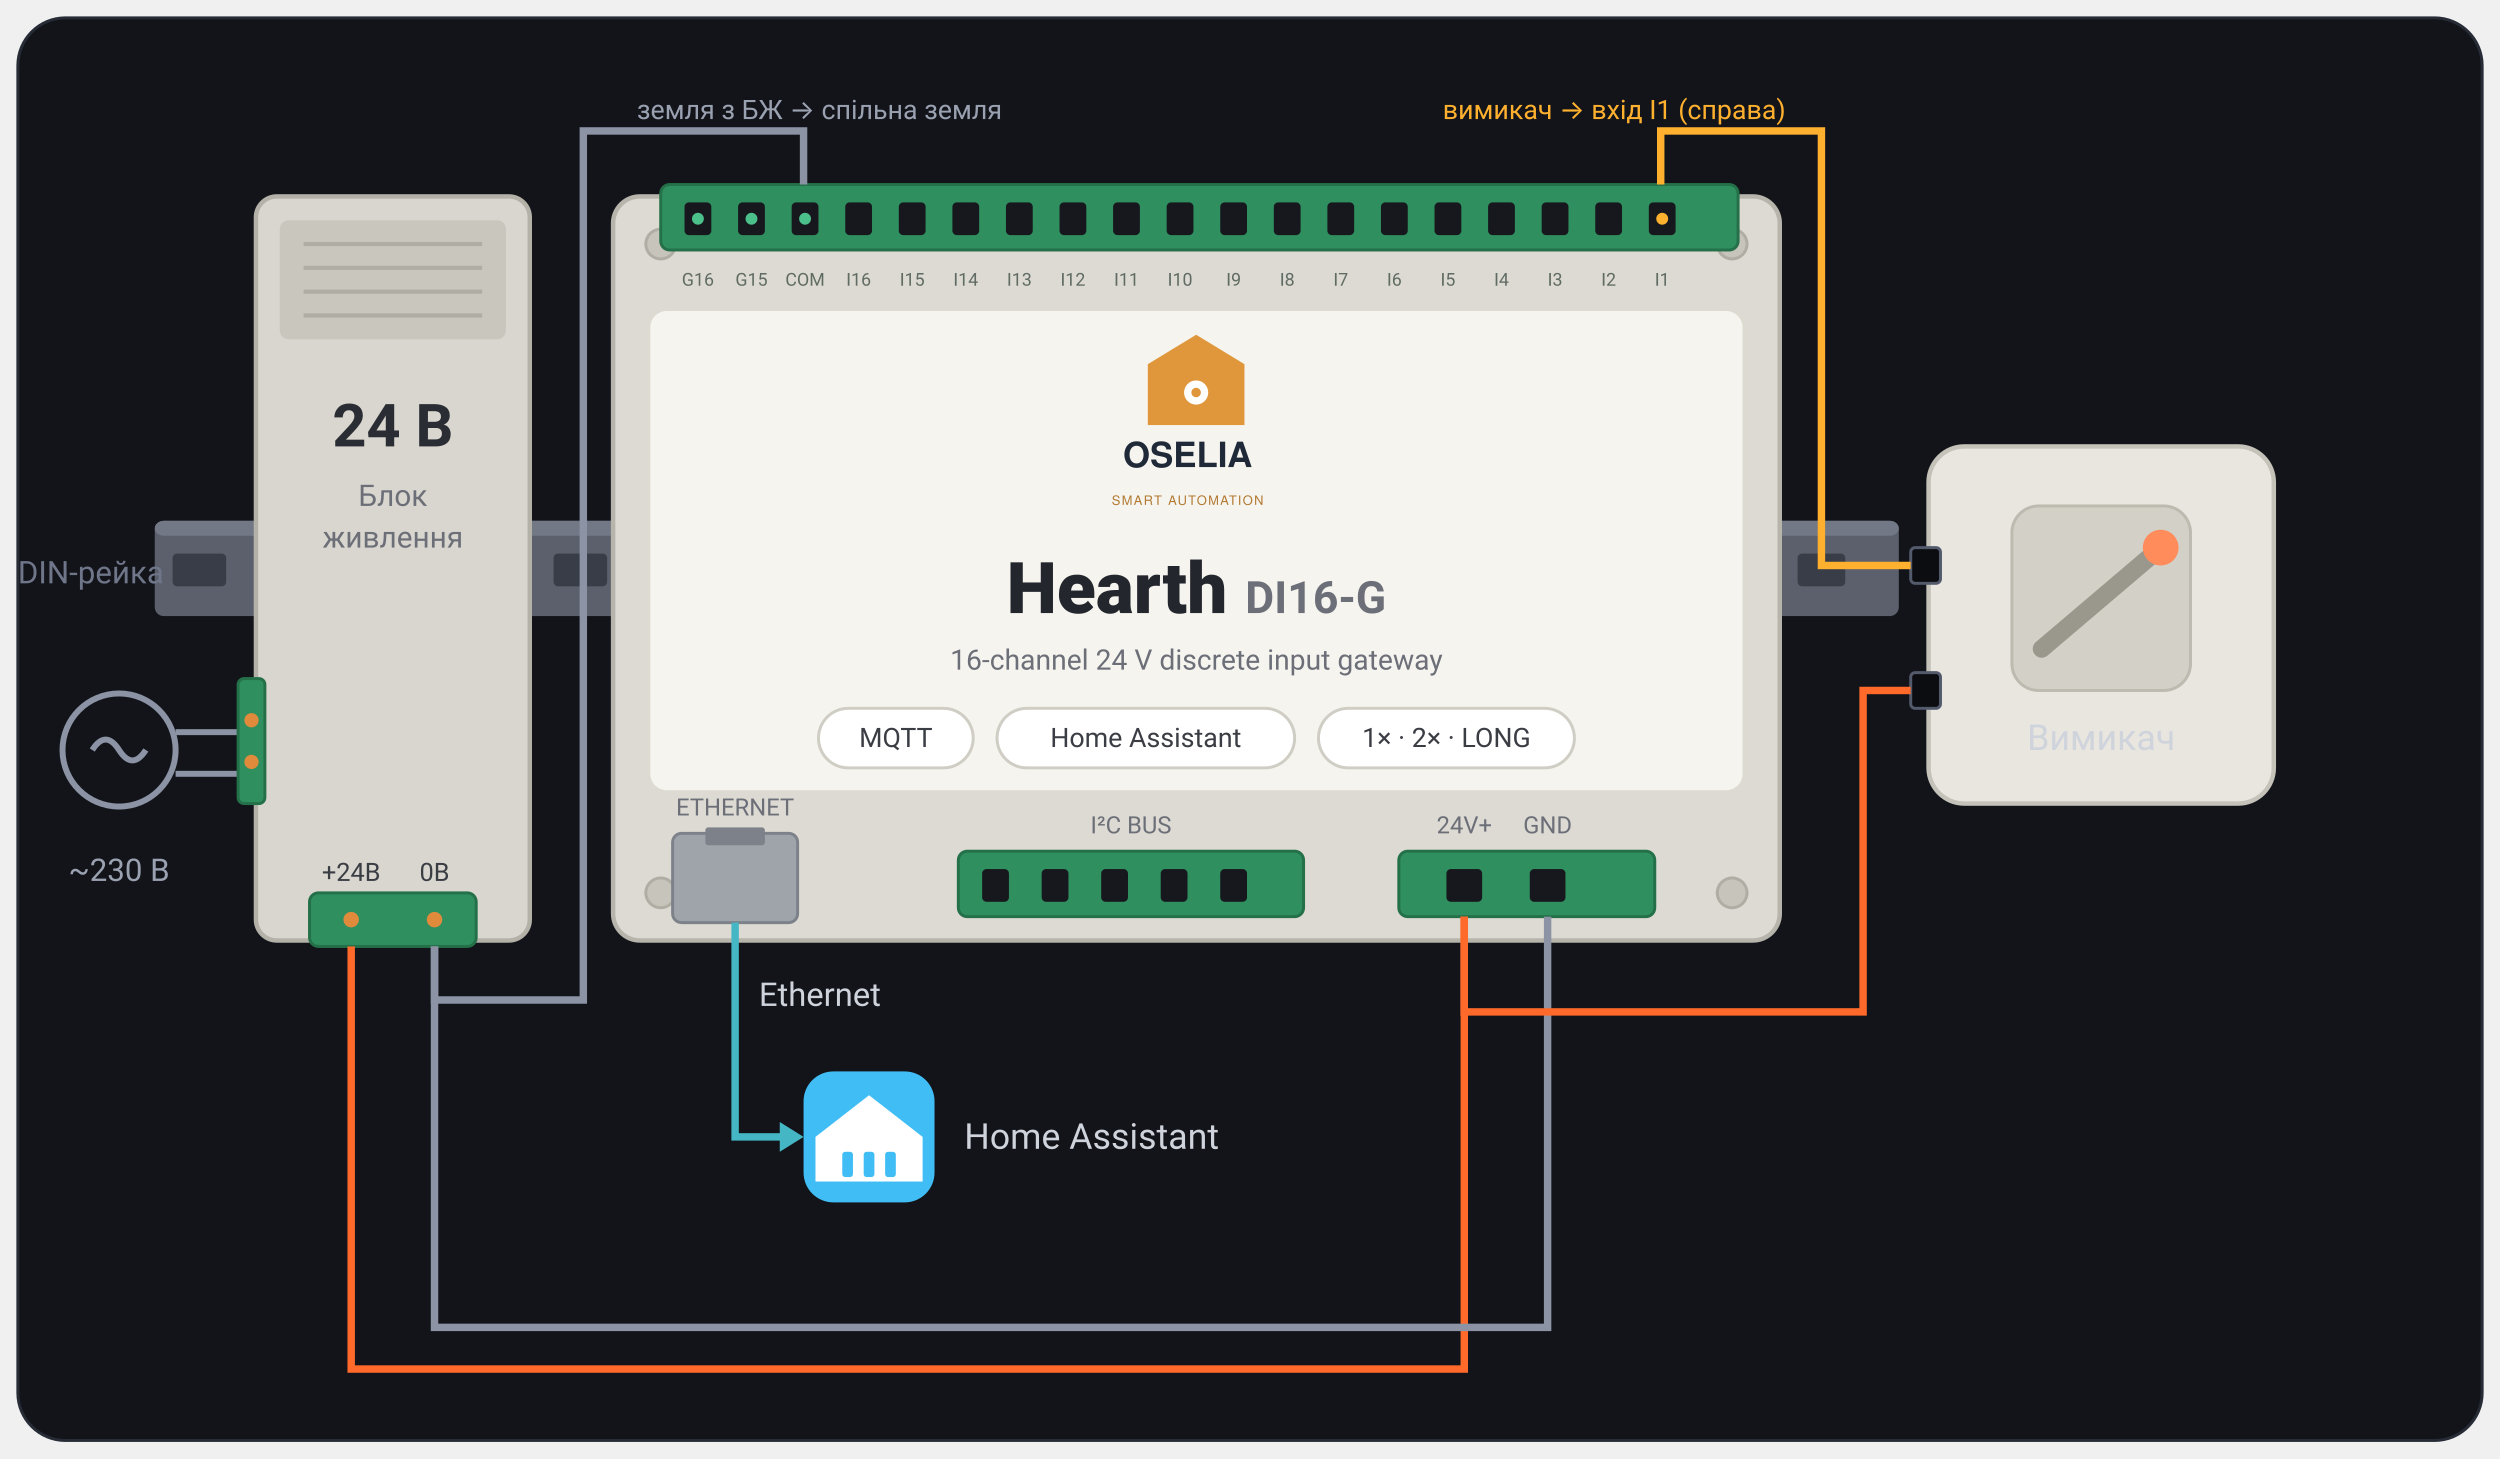
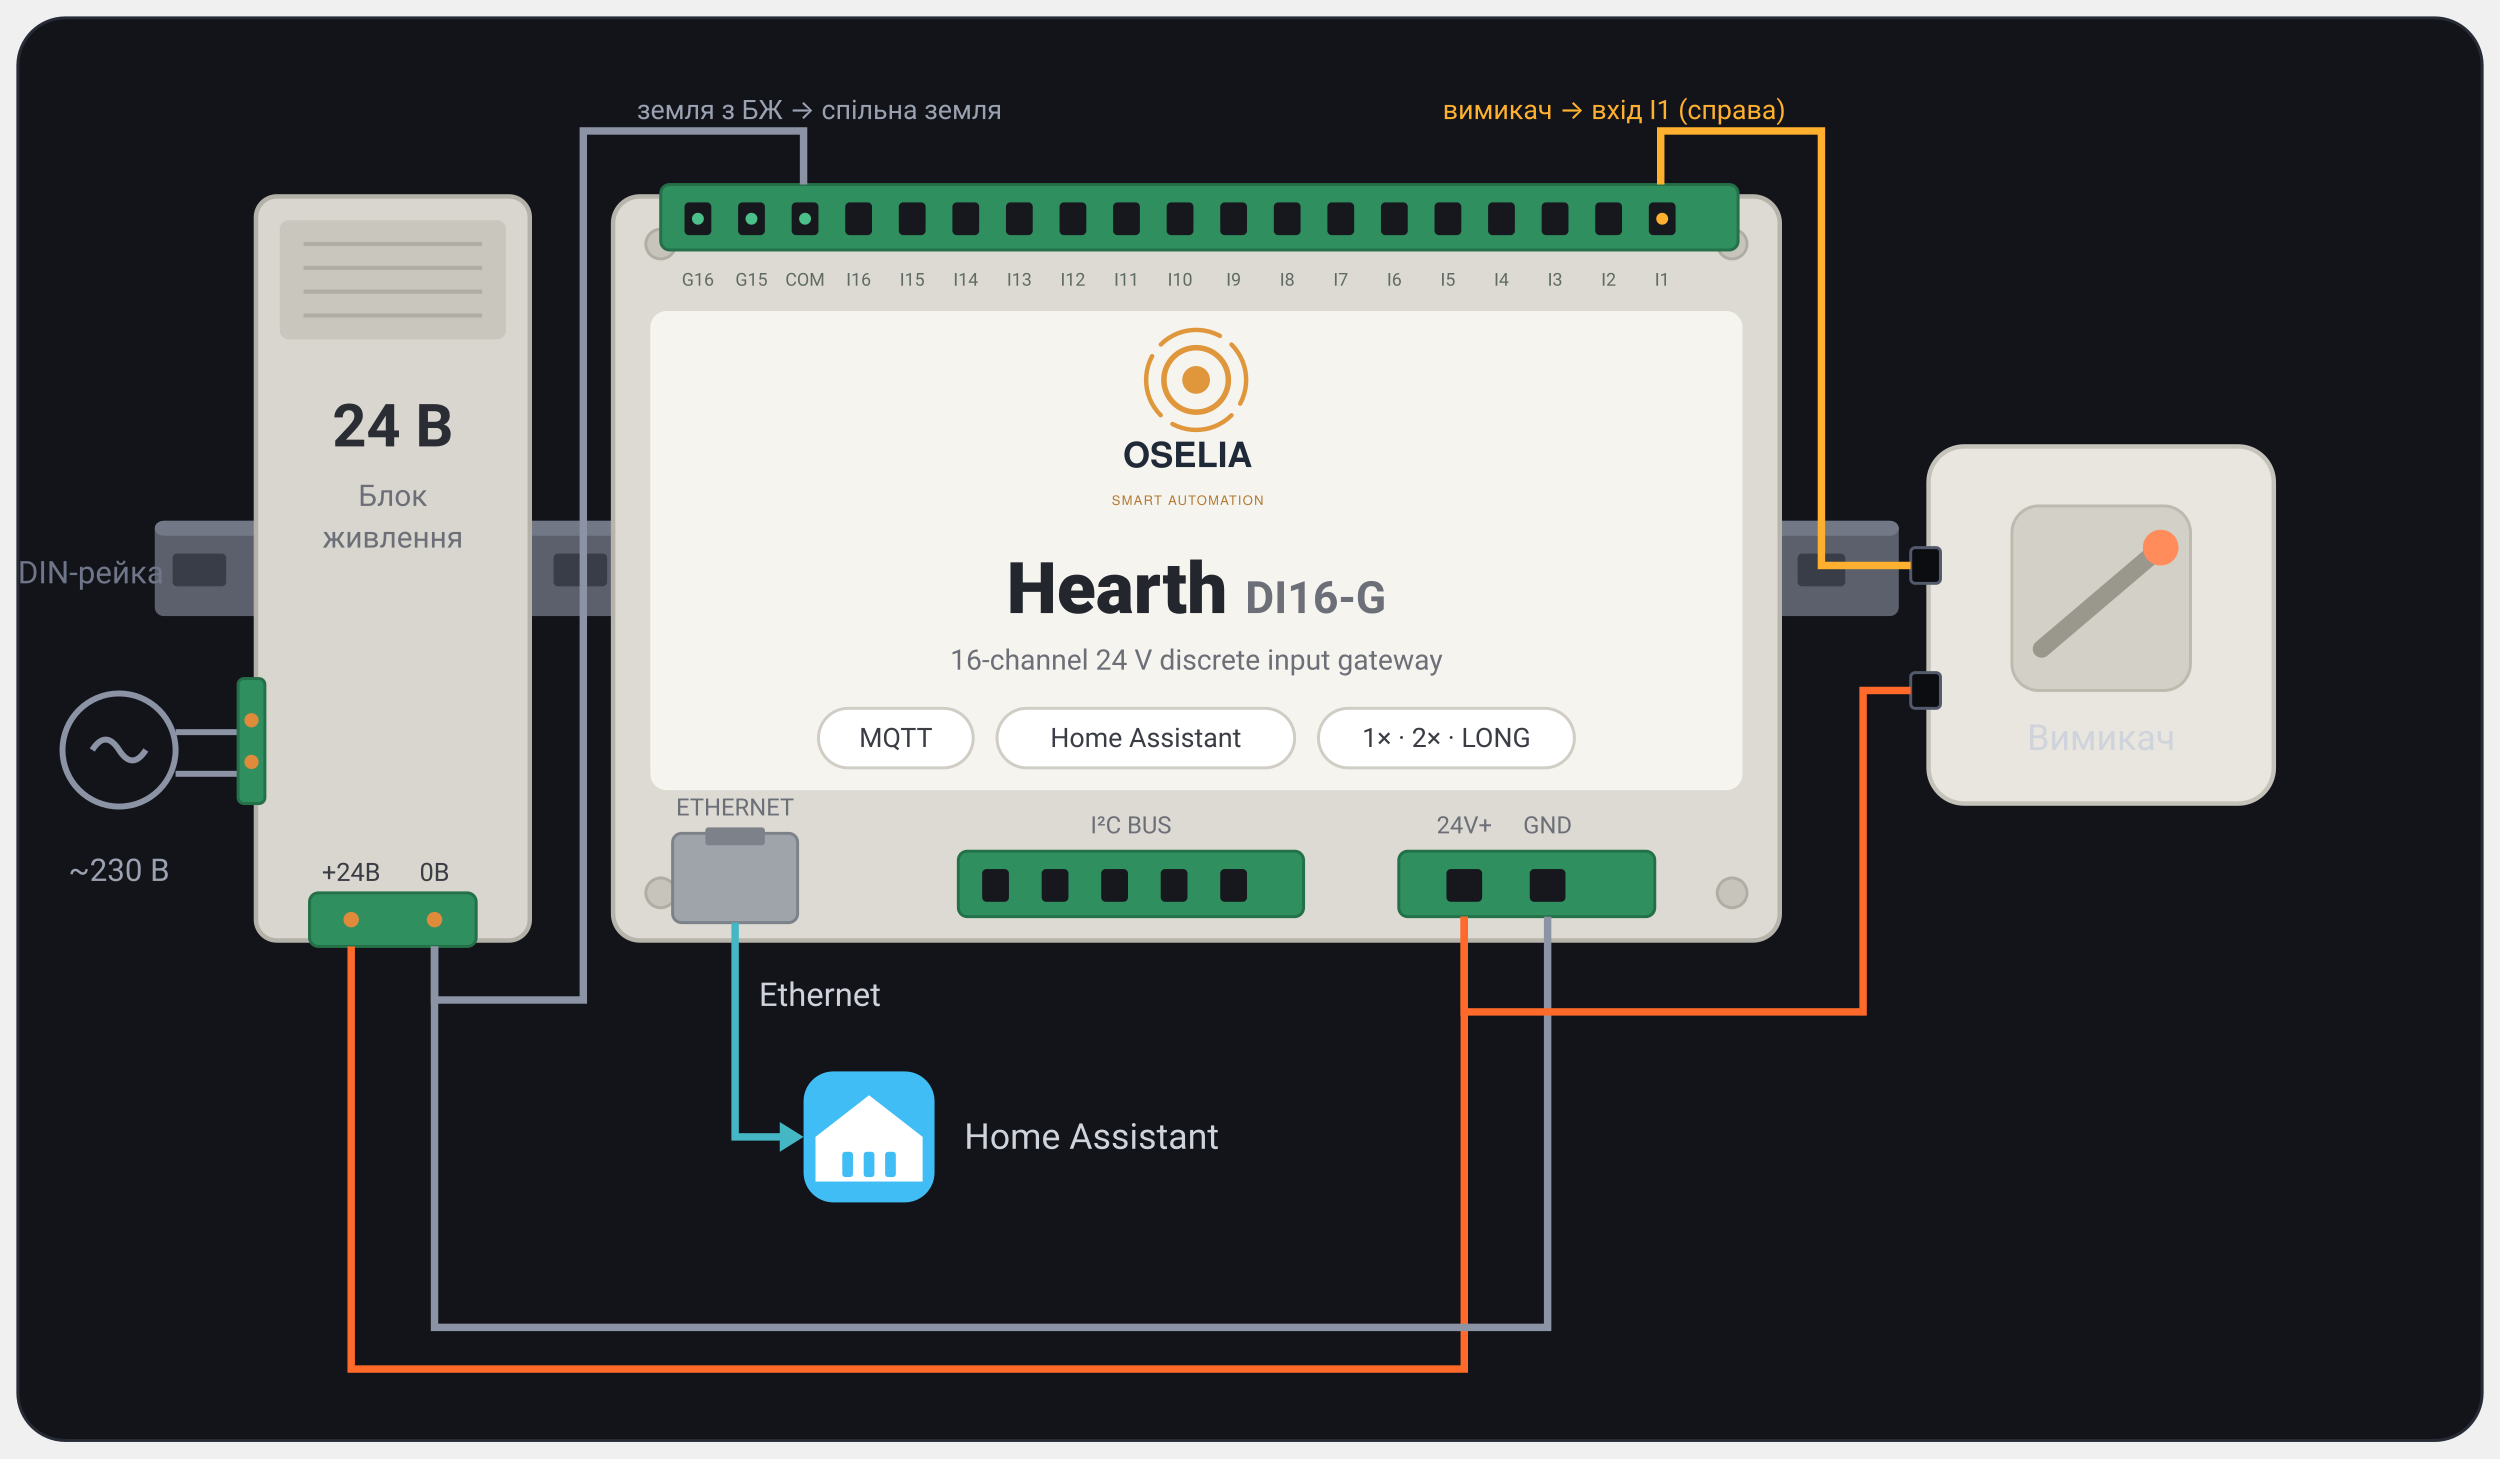
<svg xmlns="http://www.w3.org/2000/svg" viewBox="0 0 840 490" role="img" aria-label="Блок живлення 24 В, шлюз OSELIA Hearth DI16-G і вимикач на DIN-рейці, під'єднані до Home Assistant" font-family="ui-sans-serif, system-ui, -apple-system, Segoe UI, Roboto, sans-serif">
  <rect x="6" y="6" width="828" height="478" rx="16" fill="#121419" stroke="#262b36" />
  <g>
    <rect x="52" y="175" width="586" height="32" rx="3" fill="#5b606c" />
    <rect x="52" y="175" width="586" height="5" rx="3" fill="#727885" />
    <g fill="#383d47">
      <rect x="58" y="186" width="18" height="11" rx="1.5" />
      <rect x="186" y="186" width="18" height="11" rx="1.5" />
      <rect x="604" y="186" width="16" height="11" rx="1.5" />
    </g>
    <text x="6" y="196" font-size="10.5" fill="#6f7689">DIN-рейка</text>
  </g>
  <g>
    <circle cx="40" cy="252" r="19" fill="none" stroke="#8b93a5" stroke-width="2" />
    <path d="M31 252 q4.5 -7 9 0 t9 0" fill="none" stroke="#8b93a5" stroke-width="2" />
    <text x="40" y="296" font-size="10.5" fill="#9aa1b1" text-anchor="middle">~230 В</text>
    <path d="M59 246 H82" stroke="#8b93a5" stroke-width="2" />
    <path d="M59 260 H82" stroke="#8b93a5" stroke-width="2" />
  </g>
  <g>
    <rect x="86" y="66" width="92" height="250" rx="7" fill="#d8d6ce" stroke="#b4b2a8" stroke-width="1.5" />
    <rect x="94" y="74" width="76" height="40" rx="3" fill="#c8c6bd" />
    <g stroke="#b0aea4" stroke-width="1.4">
      <path d="M102 82 H162" />
      <path d="M102 90 H162" />
      <path d="M102 98 H162" />
      <path d="M102 106 H162" />
    </g>
    <text x="132" y="150" font-size="20" font-weight="700" fill="#2a2d33" text-anchor="middle">24 В</text>
    <text x="132" y="170" font-size="10" fill="#6c6f78" text-anchor="middle">Блок</text>
    <text x="132" y="184" font-size="10" fill="#6c6f78" text-anchor="middle">живлення</text>
    <rect x="80" y="228" width="9" height="42" rx="2" fill="#2f8f5f" stroke="#247048" />
    <circle cx="84.5" cy="242" r="2.4" fill="#e08a3c" />
    <circle cx="84.5" cy="256" r="2.4" fill="#e08a3c" />
    <rect x="104" y="300" width="56" height="18" rx="3" fill="#2f8f5f" stroke="#247048" />
    <circle cx="118" cy="309" r="2.6" fill="#e08a3c" />
    <circle cx="146" cy="309" r="2.6" fill="#e08a3c" />
    <text x="118" y="296" font-size="8.5" fill="#3a3d44" text-anchor="middle">+24В</text>
    <text x="146" y="296" font-size="8.5" fill="#3a3d44" text-anchor="middle">0В</text>
  </g>
  <g>
    <rect x="206" y="66" width="392" height="250" rx="9" fill="#dcdad2" stroke="#b6b4ab" stroke-width="1.5" />
    <g fill="#c6c4bb" stroke="#b0aea4">
      <circle cx="222" cy="82" r="5" />
      <circle cx="582" cy="82" r="5" />
      <circle cx="222" cy="300" r="5" />
      <circle cx="582" cy="300" r="5" />
    </g>
    <rect x="222" y="62" width="362" height="22" rx="3" fill="#2f8f5f" stroke="#247048" />
    <g fill="#16181d">
      <rect x="230" y="68" width="9" height="11" rx="1.5" />
      <rect x="248" y="68" width="9" height="11" rx="1.5" />
      <rect x="266" y="68" width="9" height="11" rx="1.5" />
      <rect x="284" y="68" width="9" height="11" rx="1.5" />
      <rect x="302" y="68" width="9" height="11" rx="1.5" />
      <rect x="320" y="68" width="9" height="11" rx="1.5" />
      <rect x="338" y="68" width="9" height="11" rx="1.5" />
      <rect x="356" y="68" width="9" height="11" rx="1.5" />
      <rect x="374" y="68" width="9" height="11" rx="1.5" />
      <rect x="392" y="68" width="9" height="11" rx="1.5" />
      <rect x="410" y="68" width="9" height="11" rx="1.5" />
      <rect x="428" y="68" width="9" height="11" rx="1.5" />
      <rect x="446" y="68" width="9" height="11" rx="1.5" />
      <rect x="464" y="68" width="9" height="11" rx="1.5" />
      <rect x="482" y="68" width="9" height="11" rx="1.5" />
      <rect x="500" y="68" width="9" height="11" rx="1.5" />
      <rect x="518" y="68" width="9" height="11" rx="1.5" />
      <rect x="536" y="68" width="9" height="11" rx="1.5" />
      <rect x="554" y="68" width="9" height="11" rx="1.5" />
    </g>
    <g fill="#4cc08a">
      <circle cx="234.5" cy="73.5" r="2" />
      <circle cx="252.5" cy="73.5" r="2" />
      <circle cx="270.5" cy="73.5" r="2" />
    </g>
    <circle cx="558.5" cy="73.5" r="2" fill="#ffb02e" />
    <g font-size="6" fill="#5f6b63" text-anchor="middle">
      <text x="234.5" y="96">G16</text>
      <text x="252.5" y="96">G15</text>
      <text x="270.5" y="96">COM</text>
      <text x="288.5" y="96">I16</text>
      <text x="306.5" y="96">I15</text>
      <text x="324.5" y="96">I14</text>
      <text x="342.5" y="96">I13</text>
      <text x="360.5" y="96">I12</text>
      <text x="378.5" y="96">I11</text>
      <text x="396.5" y="96">I10</text>
      <text x="414.5" y="96">I9</text>
      <text x="432.5" y="96">I8</text>
      <text x="450.5" y="96">I7</text>
      <text x="468.5" y="96">I6</text>
      <text x="486.5" y="96">I5</text>
      <text x="504.5" y="96">I4</text>
      <text x="522.5" y="96">I3</text>
      <text x="540.5" y="96">I2</text>
      <text x="558.5" y="96">I1</text>
    </g>
    <rect x="218" y="104" width="368" height="162" rx="6" fill="#f5f4ef" stroke="#dcdad1" />
    <svg x="342" y="110" width="120" height="61" viewBox="0 53 92 49" preserveAspectRatio="xMidYMid meet">
      <g transform="matrix(1 0 0 -1 0 172.91)">
-         <path d="M32.88,93.54 L58.96,93.54 L58.96,109.98 L45.92,117.92 L32.88,109.98 Z " fill="#e0973c" />
-         <circle cx="45.92" cy="102.33" r="3.26" fill="#ffffff" />
-         <circle cx="45.92" cy="102.33" r="1.28" fill="#e0973c" />
+         <g transform="translate(45.92,105.73) scale(0.3,-0.3)">
+           <circle r="45" fill="none" stroke="#e0973c" stroke-width="4" stroke-dasharray="57.5 13.2" stroke-linecap="round" transform="rotate(-45)" />
+           <circle r="29" fill="none" stroke="#e0973c" stroke-width="5" />
+           <circle r="12.5" fill="#e0973c" />
+         </g>
        <text transform="translate(26.17,82.20) scale(1,-1)" font-family="Helvetica, Arial, sans-serif" font-weight="bold" font-size="9.40" fill="#1f2937">OSELIA</text>
        <text transform="translate(23.14,72.00) scale(1,-1)" font-family="Helvetica, Arial, sans-serif" font-weight="normal" font-size="3.50" letter-spacing="0.35" fill="#b37930">SMART AUTOMATION</text>
      </g>
    </svg>
    <text x="402" y="206" font-size="24" font-weight="800" fill="#23262c" text-anchor="middle">Hearth <tspan font-size="15" font-weight="600" fill="#6c6f78">DI16-G</tspan>
    </text>
    <text x="402" y="225" font-size="9.5" fill="#6c6f78" text-anchor="middle">16-channel 24 V discrete input gateway</text>
    <g font-size="9" fill="#3a3d44" text-anchor="middle">
      <rect x="275" y="238" width="52" height="20" rx="10" fill="#fff" stroke="#cfcdc4" />
      <text x="301" y="251">MQTT</text>
      <rect x="335" y="238" width="100" height="20" rx="10" fill="#fff" stroke="#cfcdc4" />
      <text x="385" y="251">Home Assistant</text>
      <rect x="443" y="238" width="86" height="20" rx="10" fill="#fff" stroke="#cfcdc4" />
      <text x="486" y="251">1× · 2× · LONG</text>
    </g>
    <rect x="226" y="280" width="42" height="30" rx="3" fill="#9fa4ab" stroke="#7d828a" />
    <rect x="237" y="278" width="20" height="6" rx="1" fill="#7d828a" />
    <text x="247" y="274" font-size="8" fill="#6c6f78" text-anchor="middle">ETHERNET</text>
    <rect x="322" y="286" width="116" height="22" rx="3" fill="#2f8f5f" stroke="#247048" />
    <g fill="#16181d">
      <rect x="330" y="292" width="9" height="11" rx="1.5" />
      <rect x="350" y="292" width="9" height="11" rx="1.5" />
      <rect x="370" y="292" width="9" height="11" rx="1.5" />
      <rect x="390" y="292" width="9" height="11" rx="1.5" />
      <rect x="410" y="292" width="9" height="11" rx="1.5" />
    </g>
    <text x="380" y="280" font-size="8" fill="#6c6f78" text-anchor="middle">I²C BUS</text>
    <rect x="470" y="286" width="86" height="22" rx="3" fill="#2f8f5f" stroke="#247048" />
    <g fill="#16181d">
      <rect x="486" y="292" width="12" height="11" rx="1.5" />
      <rect x="514" y="292" width="12" height="11" rx="1.5" />
    </g>
    <text x="492" y="280" font-size="8" fill="#6c6f78" text-anchor="middle">24V+</text>
    <text x="520" y="280" font-size="8" fill="#6c6f78" text-anchor="middle">GND</text>
  </g>
  <g>
    <rect x="648" y="150" width="116" height="120" rx="12" fill="#e8e6df" stroke="#c4c2b9" stroke-width="1.5" />
    <rect x="676" y="170" width="60" height="62" rx="9" fill="#d3d0c7" stroke="#bdbab0" />
    <path d="M686 218 L726 184" stroke="#9a978d" stroke-width="6" stroke-linecap="round" />
    <circle cx="726" cy="184" r="6" fill="#ff8c5a" />
    <text x="706" y="252" font-size="12" fill="#cfd3dc" text-anchor="middle">Вимикач</text>
    <rect x="642" y="184" width="10" height="12" rx="1.5" fill="#0c0d11" stroke="#525a6b" />
    <rect x="642" y="226" width="10" height="12" rx="1.5" fill="#0c0d11" stroke="#525a6b" />
  </g>
  <g>
    <rect x="270" y="360" width="44" height="44" rx="10" fill="#41bdf5" />
    <path d="M292 368 L310 382 L310 397 L274 397 L274 382 Z" fill="#fff" />
    <g fill="#41bdf5">
      <rect x="283" y="387" width="3.6" height="8.5" rx="1" />
      <rect x="290.2" y="387" width="3.6" height="8.5" rx="1" />
      <rect x="297.4" y="387" width="3.6" height="8.5" rx="1" />
    </g>
    <text x="324" y="386" font-size="12" fill="#cfd3dc">Home Assistant</text>
  </g>
  <path d="M118 318 V460 H492 V308" fill="none" stroke="#ff6a2b" stroke-width="2.5" />
  <path d="M146 318 V446 H520 V308" fill="none" stroke="#8b93a5" stroke-width="2.5" />
  <path d="M492 308 V340 H626 V232 H642" fill="none" stroke="#ff6a2b" stroke-width="2.5" />
  <path d="M642 190 H612 V44 H558 V62" fill="none" stroke="#ffb02e" stroke-width="2.5" />
  <text x="600" y="40" font-size="9" fill="#ffb02e" text-anchor="end">вимикач → вхід I1 (справа)</text>
  <path d="M146 318 V336 H196 V44 H270 V62" fill="none" stroke="#8b93a5" stroke-width="2.5" />
  <text x="214" y="40" font-size="9" fill="#9aa1b1" text-anchor="start">земля з БЖ → спільна земля</text>
  <path d="M247 310 V382 H266" fill="none" stroke="#45b6c4" stroke-width="2.5" />
  <path d="M262 377 l8 5 l-8 5 z" fill="#45b6c4" />
  <text x="255" y="338" font-size="11" fill="#cfd3dc">Ethernet</text>
</svg>
